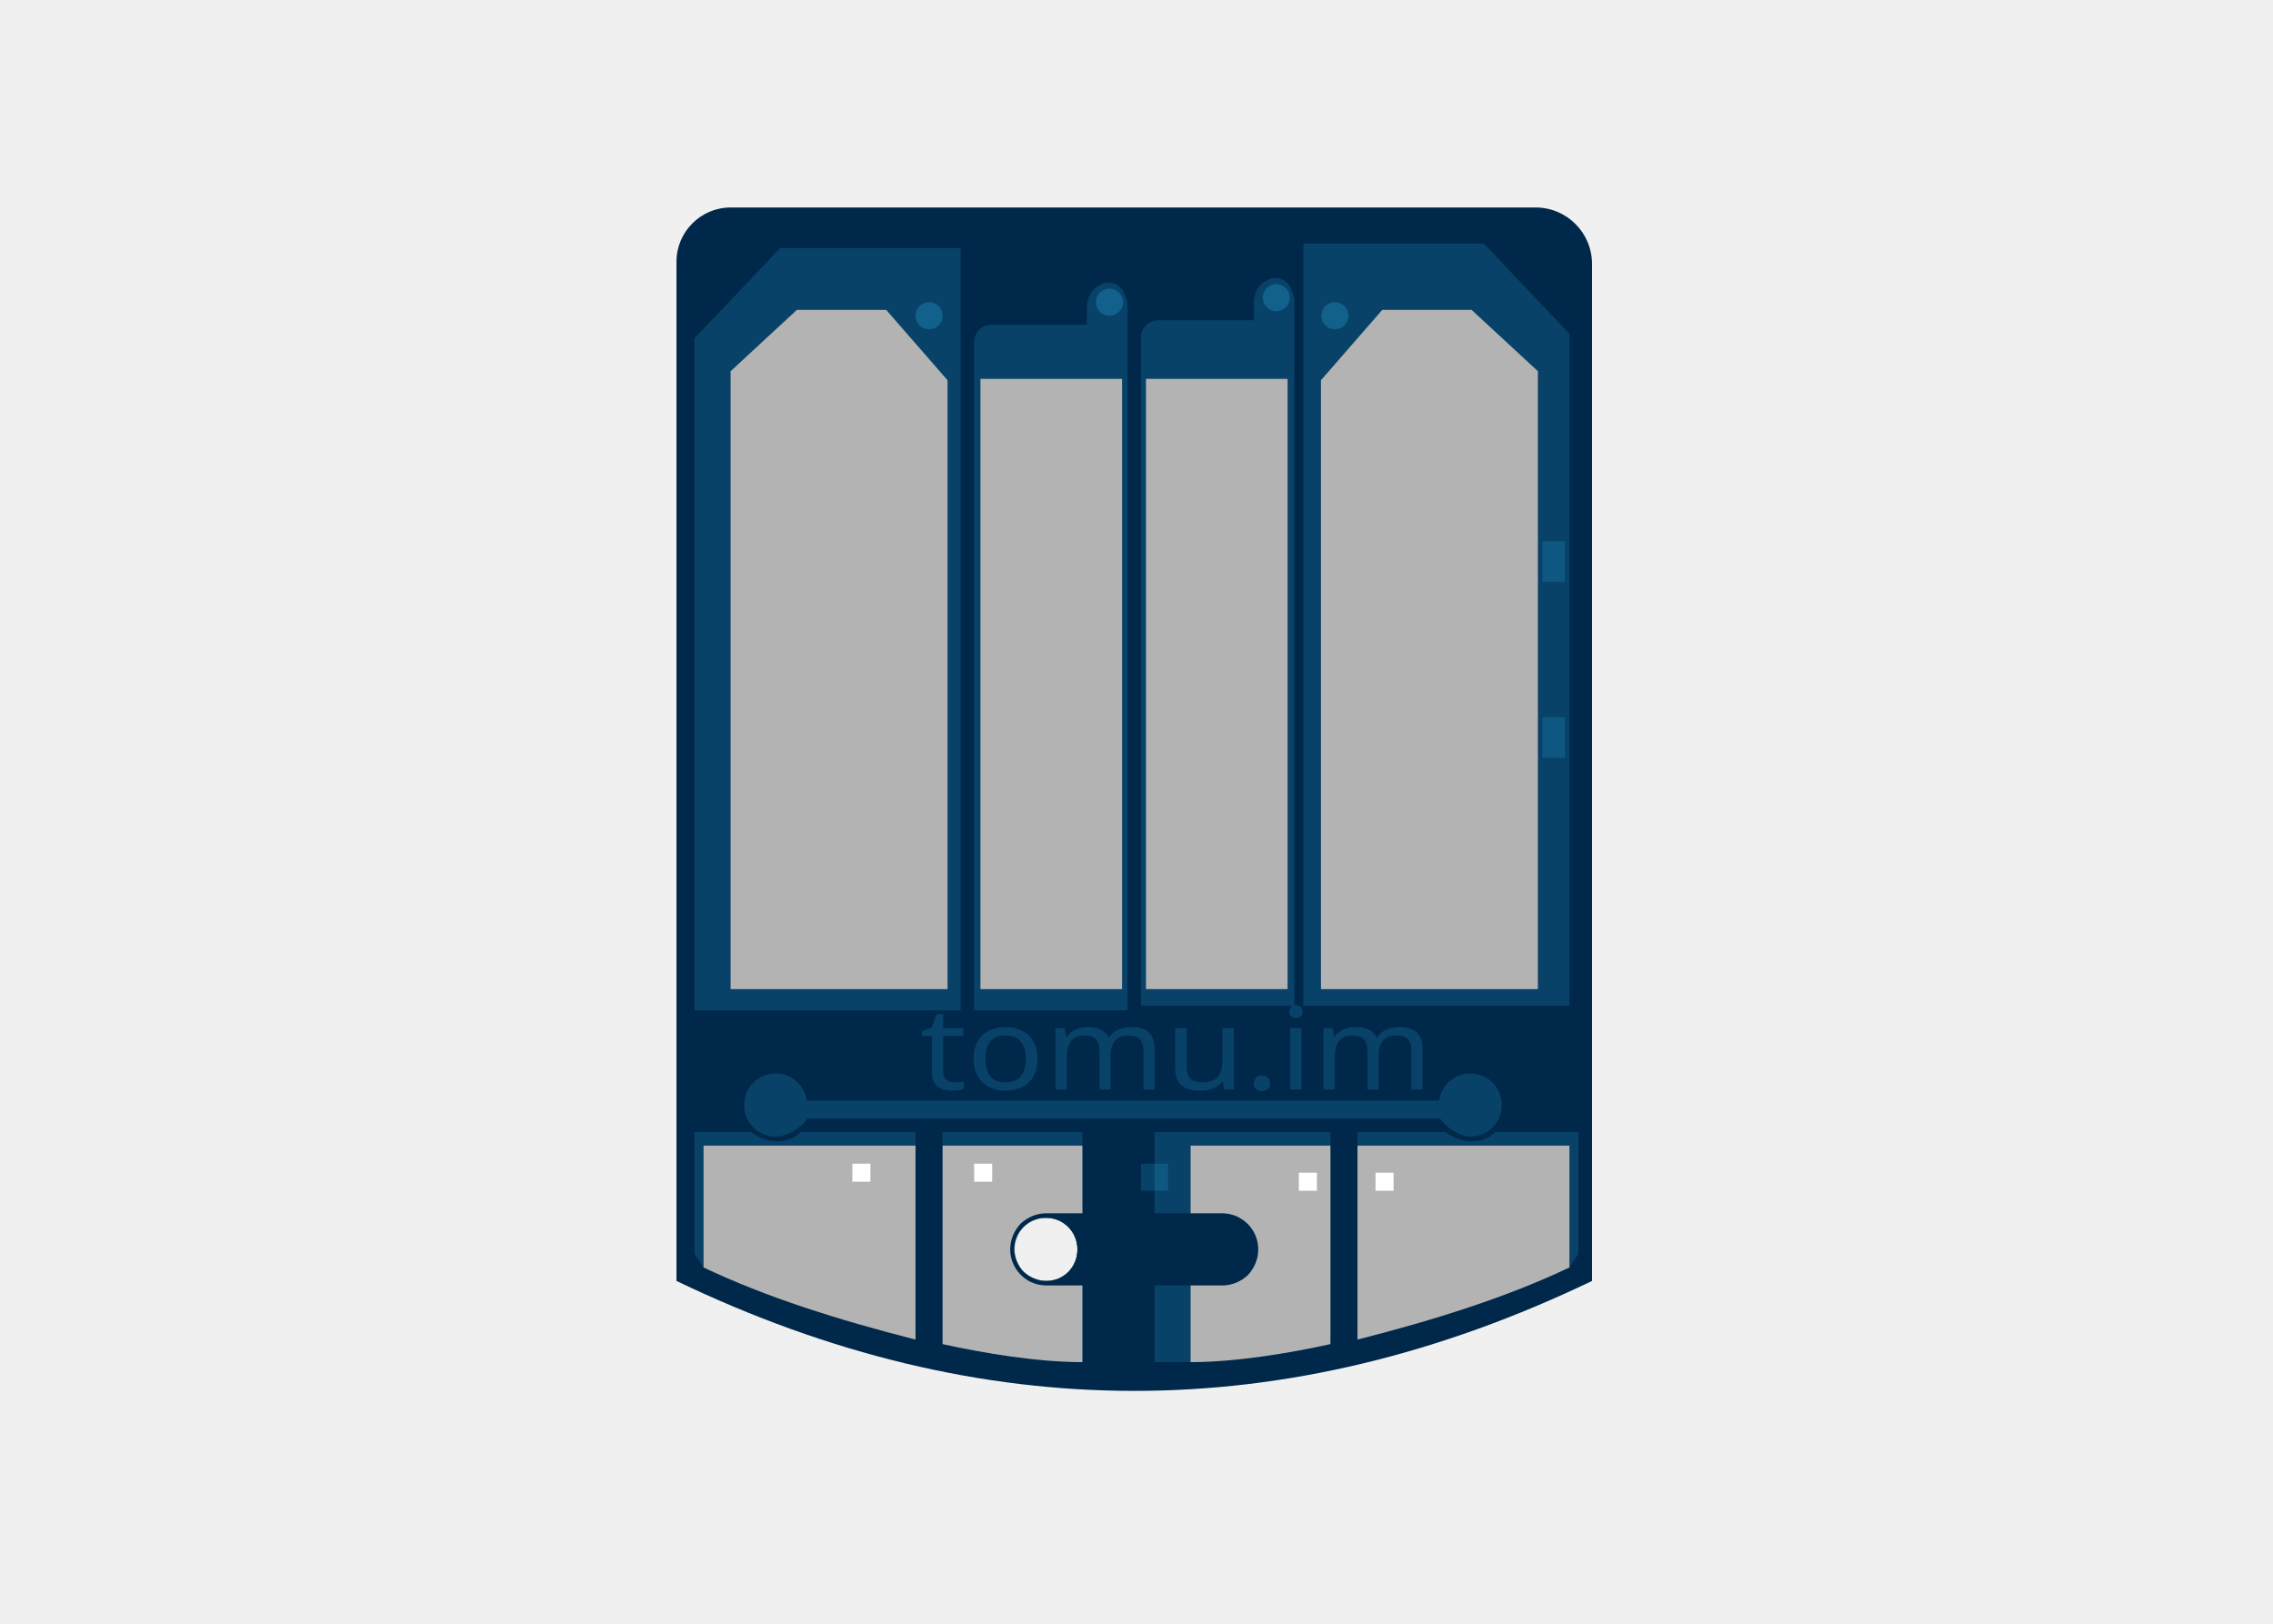
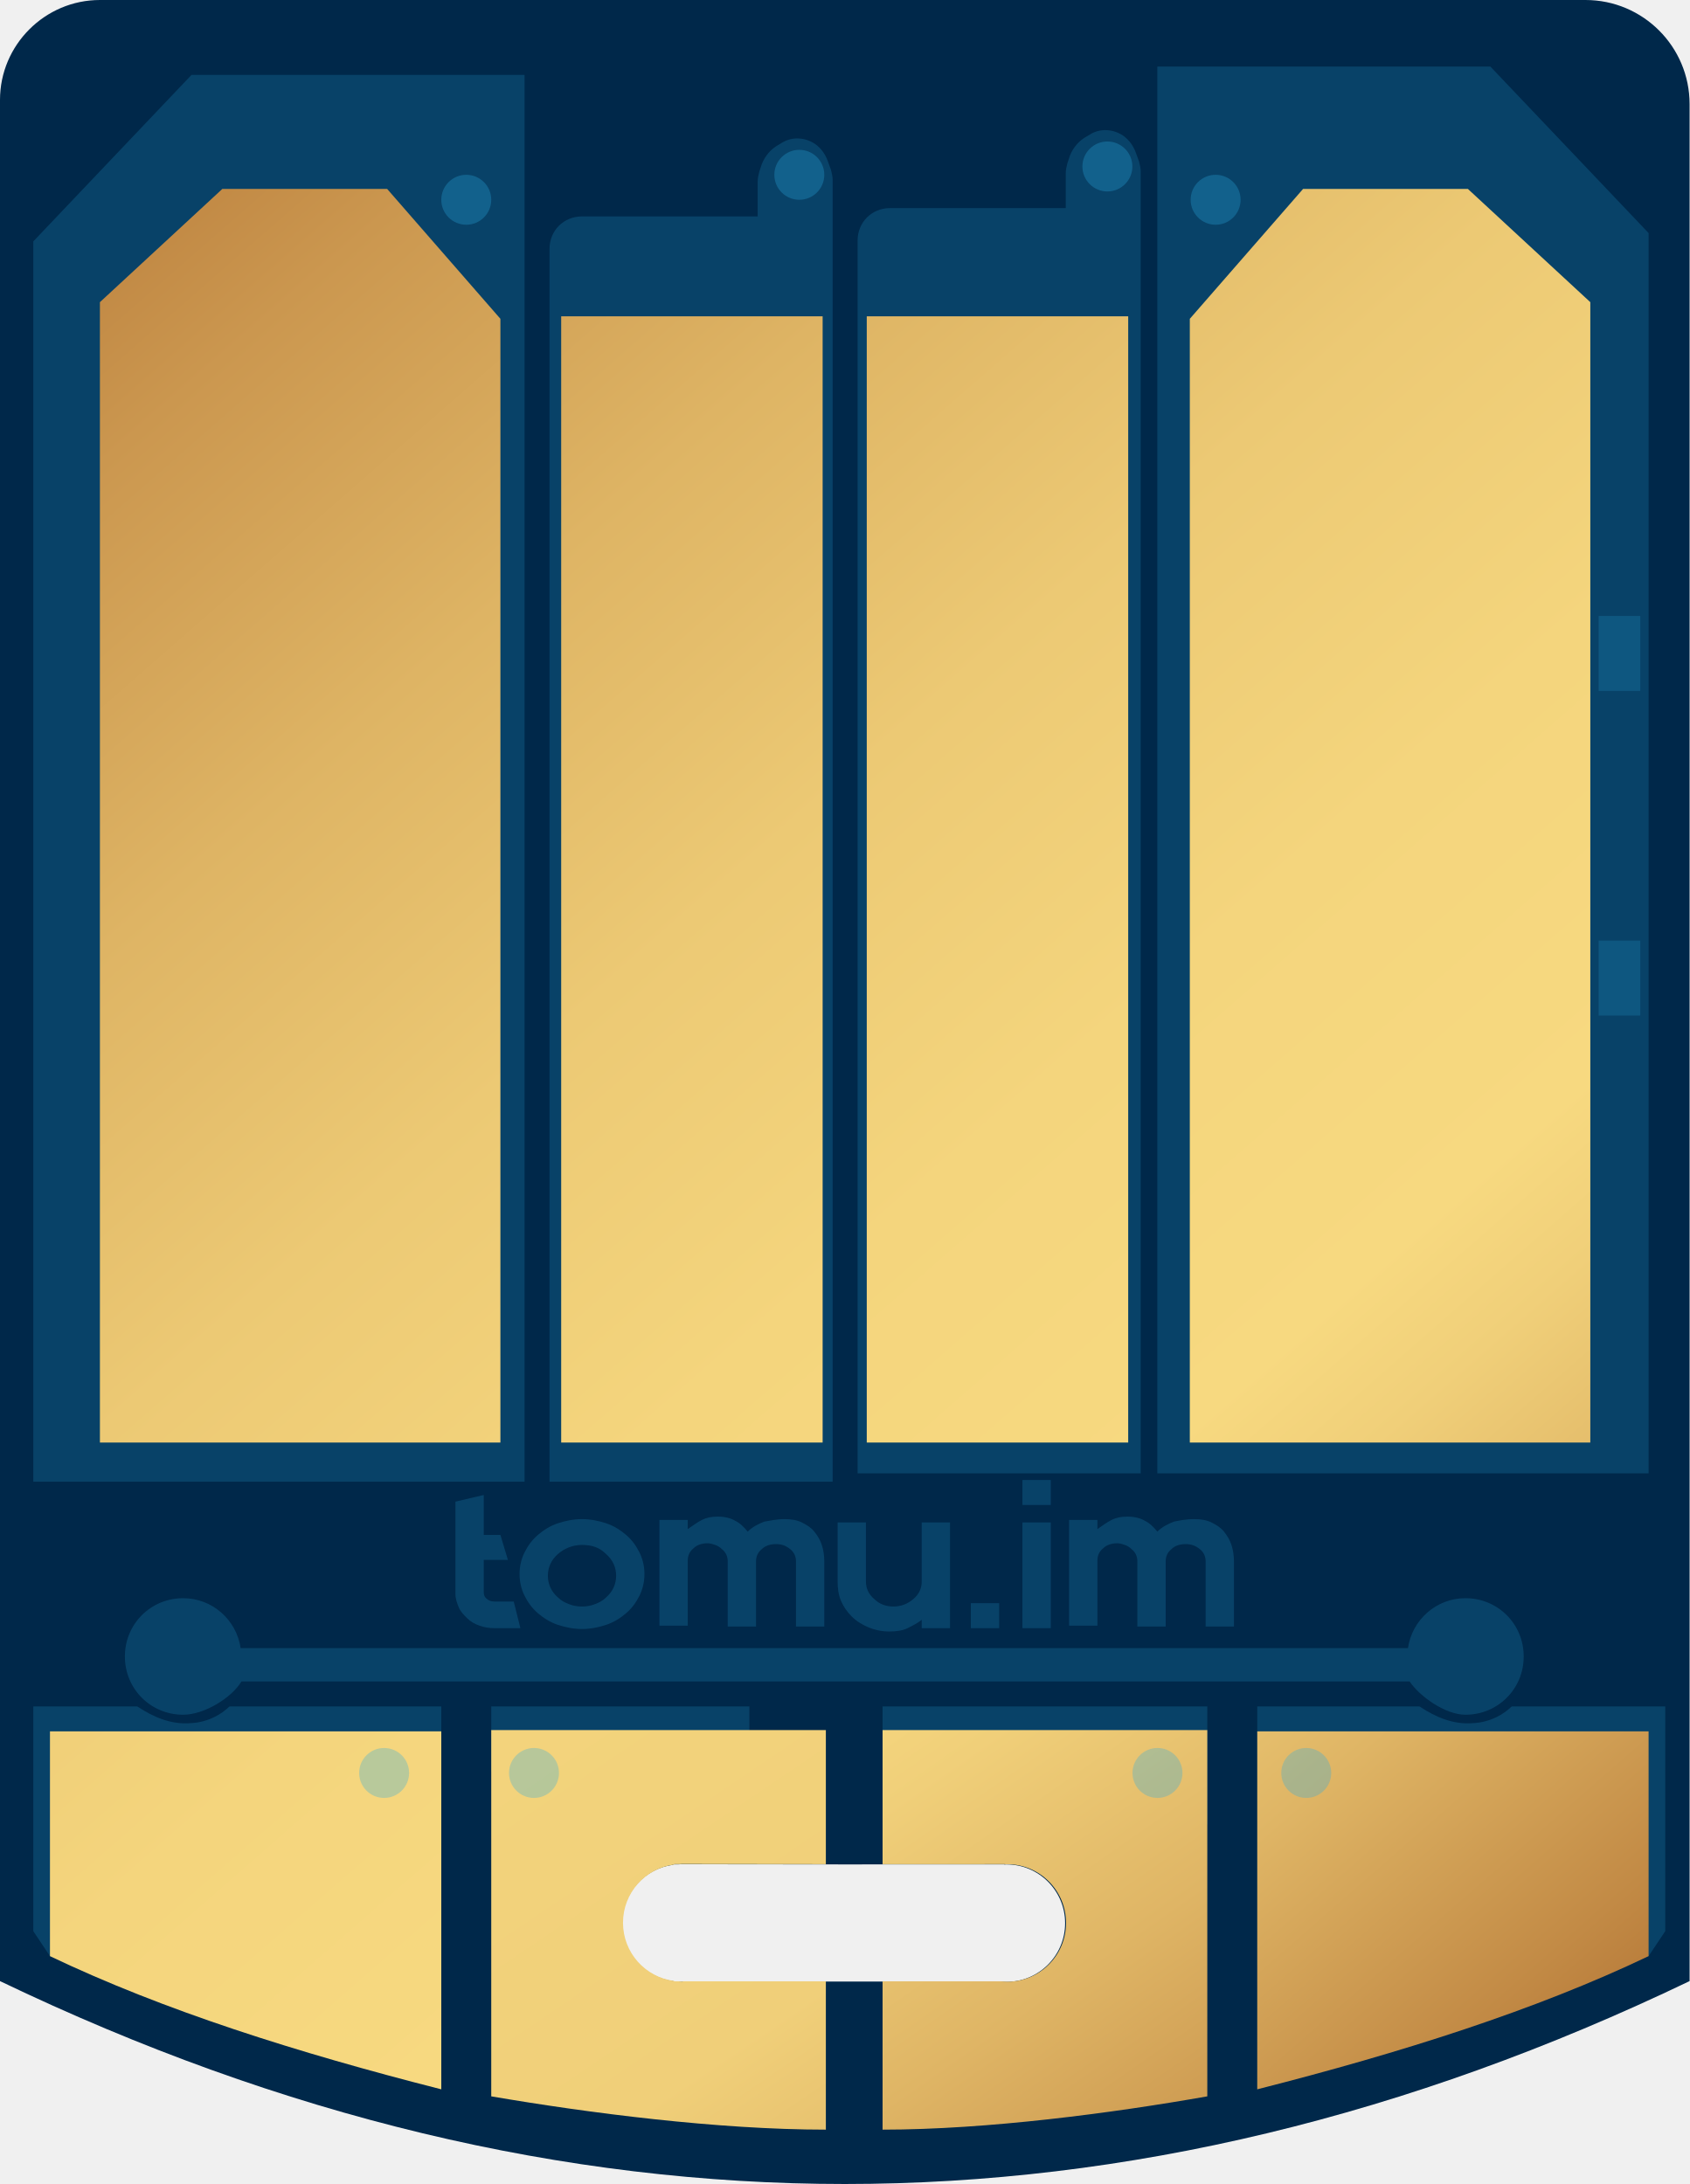
- <svg xmlns="http://www.w3.org/2000/svg" version="1.1" id="Layer_1" x="0px" y="0px" viewBox="0 0 504 360" style="enable-background:new 0 0 504 360;" xml:space="preserve">
-   <style type="text/css">
- 	.st0{fill:#00284A;}
- 	.st1{opacity:0.2;fill:#29ABE2;}
- 	.st2{opacity:0.2;}
- 	.st3{fill:#29ABE2;}
- 	.st4{font-family:'Quantify-Bold';}
- 	.st5{font-size:25.376px;}
- 	.st6{fill:#B3B3B3;}
- 	.st7{fill:#FFFFFF;}
- 	.st8{opacity:0.3;fill:#29ABE2;}
+ <svg xmlns="http://www.w3.org/2000/svg" version="1.1" id="Layer_1" x="0px" y="0px" viewBox="0 0 202.923 262.375" xml:space="preserve" width="202.923" height="262.375">
+   <defs id="defs259">
+     <clipPath clipPathUnits="userSpaceOnUse" id="clipPath5226">
+       <path style="fill:#00284a;fill-opacity:0.468" mask="none" d="m 161.923,46 c -6.6,0 -12,5.4 -12,12 v 226 c 67.7,32.5 135.3,32.5 203,0 V 58.5 c 0,-6.9 -5.6,-12.5 -12.5,-12.5 z m 69.844,223.961 c 12.879,0.034 25.914,0.016 38.846,0.016 v 0.021 c 0.086,-0.003 0.169,-0.013 0.256,-0.014 3.896,0 7.055,3.158 7.055,7.055 0,3.896 -3.158,7.055 -7.055,7.055 -0.236,-0.004 -0.458,-0.024 -0.682,-0.041 h -38.217 c -0.068,0.004 -0.134,0.015 -0.203,0.018 -0.115,0 -0.228,-0.012 -0.342,-0.018 h -0.564 v -0.047 c -3.467,-0.446 -6.148,-3.402 -6.148,-6.99 0,-3.588 2.681,-6.544 6.148,-6.99 v -0.049 h 0.604 c 0.101,-0.004 0.2,-0.016 0.303,-0.016 z M 231.923,284 c -285.333,50.667 -142.667,25.333 0,0 z" id="path5228" />
+     </clipPath>
+     <clipPath clipPathUnits="userSpaceOnUse" id="clipPath5230">
+       <path style="fill:#00284a;fill-opacity:0.468" mask="none" d="m 162.034,46.13 c -6.6,0 -12,5.4 -12,12 v 226 c 67.7,32.5 135.3,32.5 203,0 v -225.5 c 0,-6.9 -5.6,-12.5 -12.5,-12.5 z m 69.844,223.961 c 12.879,0.034 25.914,0.016 38.846,0.016 v 0.021 c 0.086,-0.003 0.169,-0.013 0.256,-0.014 3.896,0 7.055,3.158 7.055,7.055 0,3.896 -3.158,7.055 -7.055,7.055 -0.236,-0.004 -0.458,-0.024 -0.682,-0.041 h -38.217 c -0.068,0.004 -0.134,0.015 -0.203,0.018 -0.115,0 -0.228,-0.012 -0.342,-0.018 h -0.564 v -0.047 c -3.467,-0.446 -6.148,-3.402 -6.148,-6.99 0,-3.588 2.681,-6.544 6.148,-6.99 v -0.049 h 0.604 c 0.101,-0.004 0.2,-0.016 0.303,-0.016 z m 0.156,14.039 c -285.333,50.667 -142.667,25.333 0,0 z" id="path5232" />
+     </clipPath>
+     <clipPath clipPathUnits="userSpaceOnUse" id="clipPath5234">
+       <path style="fill:#00284a;fill-opacity:0.468" mask="none" d="m 162.034,46.13 c -6.6,0 -12,5.4 -12,12 v 226 c 67.7,32.5 135.3,32.5 203,0 v -225.5 c 0,-6.9 -5.6,-12.5 -12.5,-12.5 z m 69.844,223.961 c 12.879,0.034 25.914,0.016 38.846,0.016 v 0.021 c 0.086,-0.003 0.169,-0.013 0.256,-0.014 3.896,0 7.055,3.158 7.055,7.055 0,3.896 -3.158,7.055 -7.055,7.055 -0.236,-0.004 -0.458,-0.024 -0.682,-0.041 h -38.217 c -0.068,0.004 -0.134,0.015 -0.203,0.018 -0.115,0 -0.228,-0.012 -0.342,-0.018 h -0.564 v -0.047 c -3.467,-0.446 -6.148,-3.402 -6.148,-6.99 0,-3.588 2.681,-6.544 6.148,-6.99 v -0.049 h 0.604 c 0.101,-0.004 0.2,-0.016 0.303,-0.016 z m 0.156,14.039 c -285.333,50.667 -142.667,25.333 0,0 z" id="path5236" />
+     </clipPath>
+   </defs>
+   <style type="text/css" id="style2">
+ 	.st0{fill:#CCCCCC;}
+ 	.st1{fill:#00284A;}
+ 	.st2{opacity:0.2;fill:#29ABE2;}
+ 	.st3{opacity:0.2;}
+ 	.st4{fill:#29ABE2;}
+ 	.st5{fill:url(#SVGID_1_);}
+ 	.st6{fill:url(#SVGID_2_);}
+ 	.st7{fill:url(#SVGID_3_);}
+ 	.st8{fill:url(#SVGID_4_);}
+ 	.st9{fill:url(#SVGID_5_);}
+ 	.st10{fill:url(#SVGID_6_);}
+ 	.st11{fill:url(#SVGID_7_);}
+ 	.st12{fill:url(#SVGID_8_);}
+ 	.st13{fill:#FFFFFF;}
+ 	.st14{opacity:0.3;fill:#29ABE2;}
</style>
-   <path class="st0" d="M340.5,46H162c-6.6,0-12,5.4-12,12v226c67.7,32.5,135.3,32.5,203,0V58.5C353,51.6,347.4,46,340.5,46z M232,284  c-1.9,0-3.7-0.8-5-2c-0.7-0.7-1.2-1.5-1.6-2.5c-0.3-0.8-0.5-1.6-0.5-2.5c0-3.9,3.1-7,7-7s7,3.1,7,7S235.9,284,232,284z" />
-   <polyline class="st1" points="213,224 213,55 173,55 154,75 154,224 213,224 " />
-   <polyline class="st1" points="289,223 289,54 329,54 348,74 348,223 289,223 " />
-   <g class="st2">
-     <text transform="matrix(1.1262 0 0 1 204 241.5693)" class="st3 st4 st5">tomu.im</text>
+   <path class="st1" d="M 340.5,46 H 162 c -6.6,0 -12,5.4 -12,12 v 226 c 67.7,32.5 135.3,32.5 203,0 V 58.5 C 353,51.6 347.4,46 340.5,46 Z M 232,284 c -1.9,0 -3.7,-0.8 -5,-2 -0.7,-0.7 -1.2,-1.5 -1.6,-2.5 -0.3,-0.8 -0.5,-1.6 -0.5,-2.5 0,-3.9 3.1,-7 7,-7 3.9,0 7,3.1 7,7 0,3.9 -3,7 -6.9,7 z" id="path6" mask="none" clip-path="url(#clipPath5226)" style="fill:#00284a" transform="translate(-150,-46)" />
+   <polyline class="st2" points="213,224 213,55 173,55 154,75 154,224 213,224 " id="polyline8" style="opacity:0.2;fill:#29abe2" transform="translate(-150,-46)" />
+   <polyline class="st2" points="289,223 289,54 329,54 348,74 348,223 289,223 " id="polyline10" style="opacity:0.2;fill:#29abe2" transform="translate(-150,-46)" />
+   <g class="st3" id="g28" style="opacity:0.2" transform="translate(-150,-46)">
+     <g id="g26">
+       <path class="st4" d="m 212.5,241.6 h -3.1 c -0.6,0 -1.3,-0.1 -1.8,-0.3 -0.6,-0.2 -1.1,-0.5 -1.5,-0.9 -0.4,-0.4 -0.8,-0.8 -1,-1.3 -0.2,-0.5 -0.4,-1 -0.4,-1.6 v -11.1 l 3.4,-0.8 v 4.8 h 2 l 0.9,3 h -2.9 v 3.9 c 0,0.3 0.1,0.6 0.4,0.8 0.2,0.2 0.5,0.3 0.9,0.3 h 2.3 z" id="path12" style="fill:#29abe2" />
+       <path class="st4" d="m 219.9,228.5 c 1,0 2,0.2 2.9,0.5 0.9,0.3 1.7,0.8 2.4,1.4 0.7,0.6 1.2,1.3 1.6,2.1 0.4,0.8 0.6,1.7 0.6,2.6 0,0.9 -0.2,1.8 -0.6,2.6 -0.4,0.8 -0.9,1.5 -1.6,2.1 -0.7,0.6 -1.5,1.1 -2.4,1.4 -0.9,0.3 -1.9,0.5 -2.9,0.5 -1,0 -2,-0.2 -2.9,-0.5 -0.9,-0.3 -1.7,-0.8 -2.4,-1.4 -0.7,-0.6 -1.2,-1.3 -1.6,-2.1 -0.4,-0.8 -0.6,-1.7 -0.6,-2.6 0,-0.9 0.2,-1.8 0.6,-2.6 0.4,-0.8 0.9,-1.5 1.6,-2.1 0.7,-0.6 1.5,-1.1 2.4,-1.4 0.9,-0.3 1.9,-0.5 2.9,-0.5 z m 0,3.1 c -1.1,0 -2.1,0.4 -2.9,1.1 -0.8,0.7 -1.2,1.6 -1.2,2.6 0,1 0.4,1.9 1.2,2.6 0.4,0.4 0.8,0.6 1.3,0.8 0.5,0.2 1,0.3 1.6,0.3 0.6,0 1.1,-0.1 1.6,-0.3 0.5,-0.2 0.9,-0.4 1.3,-0.8 0.8,-0.7 1.2,-1.6 1.2,-2.6 0,-1 -0.4,-1.9 -1.2,-2.6 -0.8,-0.8 -1.7,-1.1 -2.9,-1.1 z" id="path14" style="fill:#29abe2" />
+       <path class="st4" d="m 244.2,228.5 c 0.8,0 1.5,0.1 2.1,0.4 0.6,0.3 1.1,0.6 1.5,1.1 0.4,0.5 0.7,1 0.9,1.6 0.2,0.6 0.3,1.3 0.3,2 v 7.8 h -3.4 v -7.8 c 0,-0.6 -0.2,-1.1 -0.7,-1.5 -0.5,-0.4 -1,-0.6 -1.7,-0.6 -0.7,0 -1.3,0.2 -1.7,0.6 -0.5,0.4 -0.7,0.9 -0.7,1.5 v 7.8 h -3.4 v -7.8 c 0,-0.6 -0.2,-1.1 -0.7,-1.5 -0.2,-0.2 -0.5,-0.4 -0.8,-0.5 -0.3,-0.1 -0.6,-0.2 -0.9,-0.2 -0.7,0 -1.3,0.2 -1.7,0.6 -0.5,0.4 -0.7,0.9 -0.7,1.5 v 7.8 h -3.4 v -12.7 h 3.4 v 1.1 c 0.6,-0.4 1.1,-0.8 1.7,-1.1 0.6,-0.3 1.2,-0.4 1.9,-0.4 0.9,0 1.6,0.2 2.1,0.5 0.6,0.3 1,0.7 1.5,1.3 0.5,-0.5 1.2,-0.9 2,-1.2 0.6,-0.1 1.5,-0.3 2.4,-0.3 z" id="path16" style="fill:#29abe2" />
+       <path class="st4" d="m 264.1,228.9 v 12.7 h -3.4 v -1 c -0.5,0.4 -1.1,0.7 -1.7,1 -0.6,0.3 -1.4,0.4 -2.2,0.4 -0.9,0 -1.8,-0.2 -2.5,-0.5 -0.7,-0.3 -1.4,-0.7 -2,-1.3 -0.6,-0.6 -1,-1.2 -1.3,-1.9 -0.3,-0.7 -0.4,-1.5 -0.4,-2.3 v -7.1 h 3.4 v 7.1 c 0,0.8 0.3,1.5 1,2.1 0.6,0.6 1.4,0.9 2.3,0.9 0.9,0 1.7,-0.3 2.4,-0.9 0.7,-0.6 1,-1.3 1,-2.1 v -7.1 z" id="path18" style="fill:#29abe2" />
+       <path class="st4" d="m 266.6,241.6 v -3 h 3.4 v 3 z" id="path20" style="fill:#29abe2" />
+       <path class="st4" d="m 272.8,223.8 h 3.4 v 3 h -3.4 z m 0,17.8 v -12.7 h 3.4 v 12.7 z" id="path22" style="fill:#29abe2" />
+       <path class="st4" d="m 293.4,228.5 c 0.8,0 1.5,0.1 2.1,0.4 0.6,0.3 1.1,0.6 1.5,1.1 0.4,0.5 0.7,1 0.9,1.6 0.2,0.6 0.3,1.3 0.3,2 v 7.8 h -3.4 v -7.8 c 0,-0.6 -0.2,-1.1 -0.7,-1.5 -0.5,-0.4 -1,-0.6 -1.7,-0.6 -0.7,0 -1.3,0.2 -1.7,0.6 -0.5,0.4 -0.7,0.9 -0.7,1.5 v 7.8 h -3.4 v -7.8 c 0,-0.6 -0.2,-1.1 -0.7,-1.5 -0.2,-0.2 -0.5,-0.4 -0.8,-0.5 -0.3,-0.1 -0.6,-0.2 -0.9,-0.2 -0.7,0 -1.3,0.2 -1.7,0.6 -0.5,0.4 -0.7,0.9 -0.7,1.5 v 7.8 h -3.4 v -12.7 h 3.4 v 1.1 c 0.6,-0.4 1.1,-0.8 1.7,-1.1 0.6,-0.3 1.2,-0.4 1.9,-0.4 0.9,0 1.6,0.2 2.1,0.5 0.6,0.3 1,0.7 1.5,1.3 0.5,-0.5 1.2,-0.9 2,-1.2 0.5,-0.1 1.4,-0.3 2.4,-0.3 z" id="path24" style="fill:#29abe2" />
+     </g>
  </g>
-   <polygon class="st6" points="292.9,219.3 341,219.3 341,82.3 326.3,68.7 306.5,68.7 292.9,84.3 " />
-   <polygon class="st6" points="210.1,219.3 162,219.3 162,82.3 176.7,68.7 196.5,68.7 210.1,84.3 " />
-   <path class="st1" d="M276,71l-19.1,0c-2.2,0-3.9,1.7-3.9,3.9V218v5h34V71v-4.4c0-0.4-0.1-0.8-0.2-1.2l-0.4-1.1  c-0.3-0.8-0.8-1.5-1.5-2v0c-1.2-0.8-2.7-0.9-3.9-0.2l-0.5,0.3c-0.9,0.5-1.6,1.3-2,2.3l-0.3,0.9c-0.1,0.4-0.2,0.8-0.2,1.2V71" />
-   <path class="st1" d="M239,72l-19.1,0c-2.2,0-3.9,1.7-3.9,3.9V219v5h34V72v-4.4c0-0.4-0.1-0.8-0.2-1.2l-0.4-1.1  c-0.3-0.8-0.8-1.5-1.5-2v0c-1.2-0.8-2.7-0.9-3.9-0.2l-0.5,0.3c-0.9,0.5-1.6,1.3-2,2.3l-0.3,0.9c-0.1,0.4-0.2,0.8-0.2,1.2V72" />
-   <rect x="254.1" y="84" class="st6" width="31.4" height="135.3" />
-   <rect x="217.4" y="84" class="st6" width="31.4" height="135.3" />
-   <polygon class="st1" points="156,281 154,278 154,251 203,251 203,297 " />
-   <path class="st1" d="M240,251v51l-11.5-17.8L227,282c1.3,1.3,3,2,5,2c3.9,0,7-3.1,7-7s-3.1-7-7-7s-7,3.1-7,7c0,0.9,0.2,1.7,0.5,2.5  l-1.5-2.3L209,254v-3H240z" />
-   <polygon class="st1" points="348,281 350,278 350,251 301,251 301,297 " />
-   <path class="st6" d="M156,254v27c13.6,6.5,29.7,11.6,47,16v-43H156z" />
-   <polyline class="st1" points="264,302 256,302 256,251 295,251 295,297 " />
-   <path class="st6" d="M209,254v44c9,2,21,4,31,4v-48H209z M225,277c0-3.9,3.1-7,7-7s7,3.1,7,7s-3.1,7-7,7c-1.9,0-3.7-0.8-5-2  c-0.7-0.7-1.2-1.5-1.6-2.5C225.2,278.7,225,277.9,225,277z" />
-   <path class="st6" d="M348,254v27c-13.6,6.5-29.7,11.6-47,16v-43H348z" />
-   <path class="st6" d="M295,254v44c-9,2-21,4-31,4v-48H295z" />
-   <path class="st0" d="M271,269h-39c-2.2,0-4.2,0.9-5.7,2.3c-1.4,1.5-2.3,3.5-2.3,5.7c0,0.1,0,0.1,0,0.2c0.1,3.1,1.9,5.7,4.5,7  c1.1,0.5,2.2,0.8,3.5,0.8h39c2.2,0,4.2-0.9,5.7-2.3c1.4-1.5,2.3-3.5,2.3-5.7C279,272.6,275.4,269,271,269z M232,284  c-1.9,0-3.7-0.8-5-2c-0.7-0.7-1.2-1.5-1.6-2.5c-0.3-0.8-0.5-1.6-0.5-2.5c0-3.9,3.1-7,7-7s7,3.1,7,7S235.9,284,232,284z" />
-   <rect x="189" y="258" class="st7" width="4" height="4" />
-   <rect x="216" y="258" class="st7" width="4" height="4" />
-   <rect x="288" y="260" class="st7" width="4" height="4" />
-   <rect x="305" y="260" class="st7" width="4" height="4" />
-   <circle class="st8" cx="206" cy="70" r="3" />
-   <circle class="st8" cx="296" cy="70" r="3" />
-   <circle class="st8" cx="246" cy="67" r="3" />
-   <circle class="st8" cx="283" cy="66" r="3" />
-   <rect x="342" y="120" class="st1" width="5" height="9" />
-   <path class="st0" d="M164,249c0-0.2,4.1,4.5,9,4c0,0,4,0,6-4H164z" />
-   <path class="st0" d="M318,249c0-0.2,4.1,4.5,9,4c0,0,4,0,6-4H318z" />
-   <rect x="342" y="159" class="st1" width="5" height="9" />
-   <rect x="253" y="258" class="st1" width="6" height="6" />
-   <path class="st1" d="M333,245c0,3.9-3.1,7-7,7c-2.4,0-5.5-2.2-6.7-4H179c-1.2,2-4.5,4-7,4c-3.9,0-7-3.1-7-7s3.1-7,7-7  c3.5,0,6.4,2.6,6.9,6h140.2c0.5-3.4,3.4-6,6.9-6C329.9,238,333,241.1,333,245z" />
+   <linearGradient id="SVGID_1_" gradientUnits="userSpaceOnUse" x1="199.486" y1="16.528" x2="398.865" y2="244.478">
+     <stop offset="0" style="stop-color:#B57737" id="stop30" />
+     <stop offset="0.131" style="stop-color:#CB974F" id="stop32" />
+     <stop offset="0.276" style="stop-color:#DEB464" id="stop34" />
+     <stop offset="0.42" style="stop-color:#ECC974" id="stop36" />
+     <stop offset="0.564" style="stop-color:#F4D57D" id="stop38" />
+     <stop offset="0.703" style="stop-color:#F7D980" id="stop40" />
+     <stop offset="0.755" style="stop-color:#F0CF79" id="stop42" />
+     <stop offset="0.843" style="stop-color:#DFB565" id="stop44" />
+     <stop offset="0.955" style="stop-color:#C28A45" id="stop46" />
+     <stop offset="1" style="stop-color:#B57737" id="stop48" />
+   </linearGradient>
+   <polygon class="st5" points="341,82.3 326.3,68.7 306.5,68.7 292.9,84.3 292.9,219.3 341,219.3 " id="polygon51" style="fill:url(#SVGID_1_)" transform="translate(-150,-46)" />
+   <linearGradient id="SVGID_2_" gradientUnits="userSpaceOnUse" x1="124.862" y1="81.798" x2="324.241" y2="309.748">
+     <stop offset="0" style="stop-color:#B57737" id="stop53" />
+     <stop offset="0.131" style="stop-color:#CB974F" id="stop55" />
+     <stop offset="0.276" style="stop-color:#DEB464" id="stop57" />
+     <stop offset="0.42" style="stop-color:#ECC974" id="stop59" />
+     <stop offset="0.564" style="stop-color:#F4D57D" id="stop61" />
+     <stop offset="0.703" style="stop-color:#F7D980" id="stop63" />
+     <stop offset="0.755" style="stop-color:#F0CF79" id="stop65" />
+     <stop offset="0.843" style="stop-color:#DFB565" id="stop67" />
+     <stop offset="0.955" style="stop-color:#C28A45" id="stop69" />
+     <stop offset="1" style="stop-color:#B57737" id="stop71" />
+   </linearGradient>
+   <polygon class="st6" points="162,82.3 176.7,68.7 196.5,68.7 210.1,84.3 210.1,219.3 162,219.3 " id="polygon74" style="fill:url(#SVGID_2_)" transform="translate(-150,-46)" />
+   <path class="st2" d="m 126,25 h -19.1 c -2.2,0 -3.9,1.7 -3.9,3.9 v 143.1 5 h 34 V 25 20.6 c 0,-0.4 -0.1,-0.8 -0.2,-1.2 l -0.4,-1.1 c -0.3,-0.8 -0.8,-1.5 -1.5,-2 v 0 c -1.2,-0.8 -2.7,-0.9 -3.9,-0.2 l -0.5,0.3 c -0.9,0.5 -1.6,1.3 -2,2.3 l -0.3,0.9 C 128.1,20 128,20.4 128,20.8 V 25" id="path76" style="opacity:0.2;fill:#29abe2" />
+   <path class="st2" d="M 89,26 H 69.9 C 67.7,26 66,27.7 66,29.9 v 143.1 5 h 34 V 26 21.6 c 0,-0.4 -0.1,-0.8 -0.2,-1.2 l -0.4,-1.1 c -0.3,-0.8 -0.8,-1.5 -1.5,-2 v 0 C 96.7,16.5 95.2,16.4 94,17.1 l -0.5,0.3 c -0.9,0.5 -1.6,1.3 -2,2.3 l -0.3,0.9 C 91.1,21 91,21.4 91,21.8 V 26" id="path78" style="opacity:0.2;fill:#29abe2" />
+   <linearGradient id="SVGID_3_" gradientUnits="userSpaceOnUse" x1="172.372" y1="40.243" x2="371.751" y2="268.193" gradientTransform="translate(-150,-46)">
+     <stop offset="0" style="stop-color:#B57737" id="stop80" />
+     <stop offset="0.131" style="stop-color:#CB974F" id="stop82" />
+     <stop offset="0.276" style="stop-color:#DEB464" id="stop84" />
+     <stop offset="0.42" style="stop-color:#ECC974" id="stop86" />
+     <stop offset="0.564" style="stop-color:#F4D57D" id="stop88" />
+     <stop offset="0.703" style="stop-color:#F7D980" id="stop90" />
+     <stop offset="0.755" style="stop-color:#F0CF79" id="stop92" />
+     <stop offset="0.843" style="stop-color:#DFB565" id="stop94" />
+     <stop offset="0.955" style="stop-color:#C28A45" id="stop96" />
+     <stop offset="1" style="stop-color:#B57737" id="stop98" />
+   </linearGradient>
+   <rect x="104.1" y="38" class="st7" width="31.4" height="135.3" id="rect101" style="fill:url(#SVGID_3_)" />
+   <linearGradient id="SVGID_4_" gradientUnits="userSpaceOnUse" x1="151.568" y1="58.44" x2="350.947" y2="286.39" gradientTransform="translate(-150,-46)">
+     <stop offset="0" style="stop-color:#B57737" id="stop103" />
+     <stop offset="0.131" style="stop-color:#CB974F" id="stop105" />
+     <stop offset="0.276" style="stop-color:#DEB464" id="stop107" />
+     <stop offset="0.42" style="stop-color:#ECC974" id="stop109" />
+     <stop offset="0.564" style="stop-color:#F4D57D" id="stop111" />
+     <stop offset="0.703" style="stop-color:#F7D980" id="stop113" />
+     <stop offset="0.755" style="stop-color:#F0CF79" id="stop115" />
+     <stop offset="0.843" style="stop-color:#DFB565" id="stop117" />
+     <stop offset="0.955" style="stop-color:#C28A45" id="stop119" />
+     <stop offset="1" style="stop-color:#B57737" id="stop121" />
+   </linearGradient>
+   <rect x="67.4" y="38" class="st8" width="31.4" height="135.3" id="rect124" style="fill:url(#SVGID_4_)" />
+   <polygon class="st2" points="154,251 203,251 203,297 156,281 154,278 " id="polygon126" style="opacity:0.2;fill:#29abe2" transform="translate(-150,-46)" />
+   <path class="st2" d="m 90,205 v 17.125 c -9.927,-5.498 -20.44,-3.938 -31,-9.312 V 205 Z" id="path128" style="opacity:0.2;fill:#29abe2;stroke-width:0.579" />
+   <polygon class="st2" points="350,251 301,251 301,297 348,281 350,278 " id="polygon130" style="opacity:0.2;fill:#29abe2" transform="translate(-150,-46)" />
+   <linearGradient id="SVGID_5_" gradientUnits="userSpaceOnUse" x1="63.793" y1="135.212" x2="263.172" y2="363.163" gradientTransform="translate(-150,-46)">
+     <stop offset="0" style="stop-color:#B57737" id="stop132" />
+     <stop offset="0.131" style="stop-color:#CB974F" id="stop134" />
+     <stop offset="0.276" style="stop-color:#DEB464" id="stop136" />
+     <stop offset="0.42" style="stop-color:#ECC974" id="stop138" />
+     <stop offset="0.564" style="stop-color:#F4D57D" id="stop140" />
+     <stop offset="0.703" style="stop-color:#F7D980" id="stop142" />
+     <stop offset="0.755" style="stop-color:#F0CF79" id="stop144" />
+     <stop offset="0.843" style="stop-color:#DFB565" id="stop146" />
+     <stop offset="0.955" style="stop-color:#C28A45" id="stop148" />
+     <stop offset="1" style="stop-color:#B57737" id="stop150" />
+   </linearGradient>
+   <path class="st9" d="m 6,208 v 27 c 13.6,6.5 29.7,11.6 47,16 v -43 z" id="path153" style="fill:url(#SVGID_5_)" />
+   <polyline class="st2" points="264,302 256,302 256,251 295,251 295,297 " id="polyline155" style="opacity:0.2;fill:#29abe2" transform="matrix(1,0,0,0.3084912,-150,127.5687)" />
+   <linearGradient id="SVGID_6_" gradientUnits="userSpaceOnUse" x1="85.077" y1="116.597" x2="284.455" y2="344.547" gradientTransform="matrix(1.296371,0,0,1,-61.94153,0)">
+     <stop offset="0" style="stop-color:#B57737" id="stop157" />
+     <stop offset="0.131" style="stop-color:#CB974F" id="stop159" />
+     <stop offset="0.276" style="stop-color:#DEB464" id="stop161" />
+     <stop offset="0.42" style="stop-color:#ECC974" id="stop163" />
+     <stop offset="0.564" style="stop-color:#F4D57D" id="stop165" />
+     <stop offset="0.755" style="stop-color:#F0CF79" id="stop169" />
+     <stop offset="0.843" style="stop-color:#DFB565" id="stop171" />
+     <stop offset="0.955" style="stop-color:#C28A45" id="stop173" />
+     <stop offset="1" style="stop-color:#B57737" id="stop175" />
+   </linearGradient>
+   <path class="st10" d="m 209,254 v 44 c 11.667,2 27.224,4 40.188,4 v -48 z" id="path178" style="fill:url(#SVGID_6_);stroke-width:1.139" clip-path="url(#clipPath5234)" transform="translate(-150,-46.15468)" />
+   <linearGradient id="SVGID_7_" gradientUnits="userSpaceOnUse" x1="141.981" y1="66.825" x2="341.36" y2="294.776" gradientTransform="translate(-150,-46)">
+     <stop offset="0" style="stop-color:#B57737" id="stop180" />
+     <stop offset="0.131" style="stop-color:#CB974F" id="stop182" />
+     <stop offset="0.276" style="stop-color:#DEB464" id="stop184" />
+     <stop offset="0.42" style="stop-color:#ECC974" id="stop186" />
+     <stop offset="0.564" style="stop-color:#F4D57D" id="stop188" />
+     <stop offset="0.703" style="stop-color:#F7D980" id="stop190" />
+     <stop offset="0.755" style="stop-color:#F0CF79" id="stop192" />
+     <stop offset="0.843" style="stop-color:#DFB565" id="stop194" />
+     <stop offset="0.955" style="stop-color:#C28A45" id="stop196" />
+     <stop offset="1" style="stop-color:#B57737" id="stop198" />
+   </linearGradient>
+   <path class="st11" d="m 198,208 v 27 c -13.6,6.5 -29.7,11.6 -47,16 v -43 z" id="path201" style="fill:url(#SVGID_7_)" />
+   <linearGradient id="SVGID_8_" gradientUnits="userSpaceOnUse" x1="115.246" y1="90.209" x2="314.625" y2="318.159" gradientTransform="matrix(1.258064,0,0,1,-76.12903,0)">
+     <stop offset="0" style="stop-color:#B57737" id="stop203" />
+     <stop offset="0.131" style="stop-color:#CB974F" id="stop205" />
+     <stop offset="0.276" style="stop-color:#DEB464" id="stop207" />
+     <stop offset="0.42" style="stop-color:#ECC974" id="stop209" />
+     <stop offset="0.564" style="stop-color:#F4D57D" id="stop211" />
+     <stop offset="0.703" style="stop-color:#F7D980" id="stop213" />
+     <stop offset="0.755" style="stop-color:#F0CF79" id="stop215" />
+     <stop offset="0.843" style="stop-color:#DFB565" id="stop217" />
+     <stop offset="0.955" style="stop-color:#C28A45" id="stop219" />
+     <stop offset="1" style="stop-color:#B57737" id="stop221" />
+   </linearGradient>
+   <path class="st12" d="m 295,254 v 44 c -11.323,2 -26.419,4 -39,4 v -48 z" id="path224" style="fill:url(#SVGID_8_);stroke-width:1.122" clip-path="url(#clipPath5230)" transform="translate(-150,-46.15468)" />
+   <circle class="st14" cx="56" cy="24" r="3" id="circle236" style="opacity:0.3;fill:#29abe2" />
+   <circle class="st14" cx="146" cy="24" r="3" id="circle238" style="opacity:0.3;fill:#29abe2" />
+   <circle class="st14" cx="96" cy="21" r="3" id="circle240" style="opacity:0.3;fill:#29abe2" />
+   <circle class="st14" cx="133" cy="20" r="3" id="circle242" style="opacity:0.3;fill:#29abe2" />
+   <rect x="192" y="74" class="st2" width="5" height="9" id="rect244" style="opacity:0.2;fill:#29abe2" />
+   <path class="st1" d="m 14,203 c 0,-0.2 4.1,4.5 9,4 0,0 4,0 6,-4 z" id="path246" style="fill:#00284a" />
+   <path class="st1" d="m 168,203 c 0,-0.2 4.1,4.5 9,4 0,0 4,0 6,-4 z" id="path248" style="fill:#00284a" />
+   <rect x="192" y="113" class="st2" width="5" height="9" id="rect250" style="opacity:0.2;fill:#29abe2" />
+   <path class="st2" d="m 183,199 c 0,3.9 -3.1,7 -7,7 -2.4,0 -5.5,-2.2 -6.7,-4 H 29 c -1.2,2 -4.5,4 -7,4 -3.9,0 -7,-3.1 -7,-7 0,-3.9 3.1,-7 7,-7 3.5,0 6.4,2.6 6.9,6 h 140.2 c 0.5,-3.4 3.4,-6 6.9,-6 3.9,0 7,3.1 7,7 z" id="path254" style="opacity:0.2;fill:#29abe2" />
+   <g mask="none" id="g683" transform="translate(46,-46)" />
+   <circle class="st14" cx="46.134" cy="212.994" r="3" id="circle240-7" style="opacity:0.3;fill:#29abe2" />
+   <circle class="st14" cx="64.134" cy="212.994" r="3" id="circle240-7-5" style="opacity:0.3;fill:#29abe2" />
+   <circle class="st14" cx="156.884" cy="212.994" r="3" id="circle238-3" style="opacity:0.3;fill:#29abe2" />
+   <circle class="st14" cx="139.017" cy="212.994" r="3" id="circle238-3-5" style="opacity:0.3;fill:#29abe2" />
</svg>
